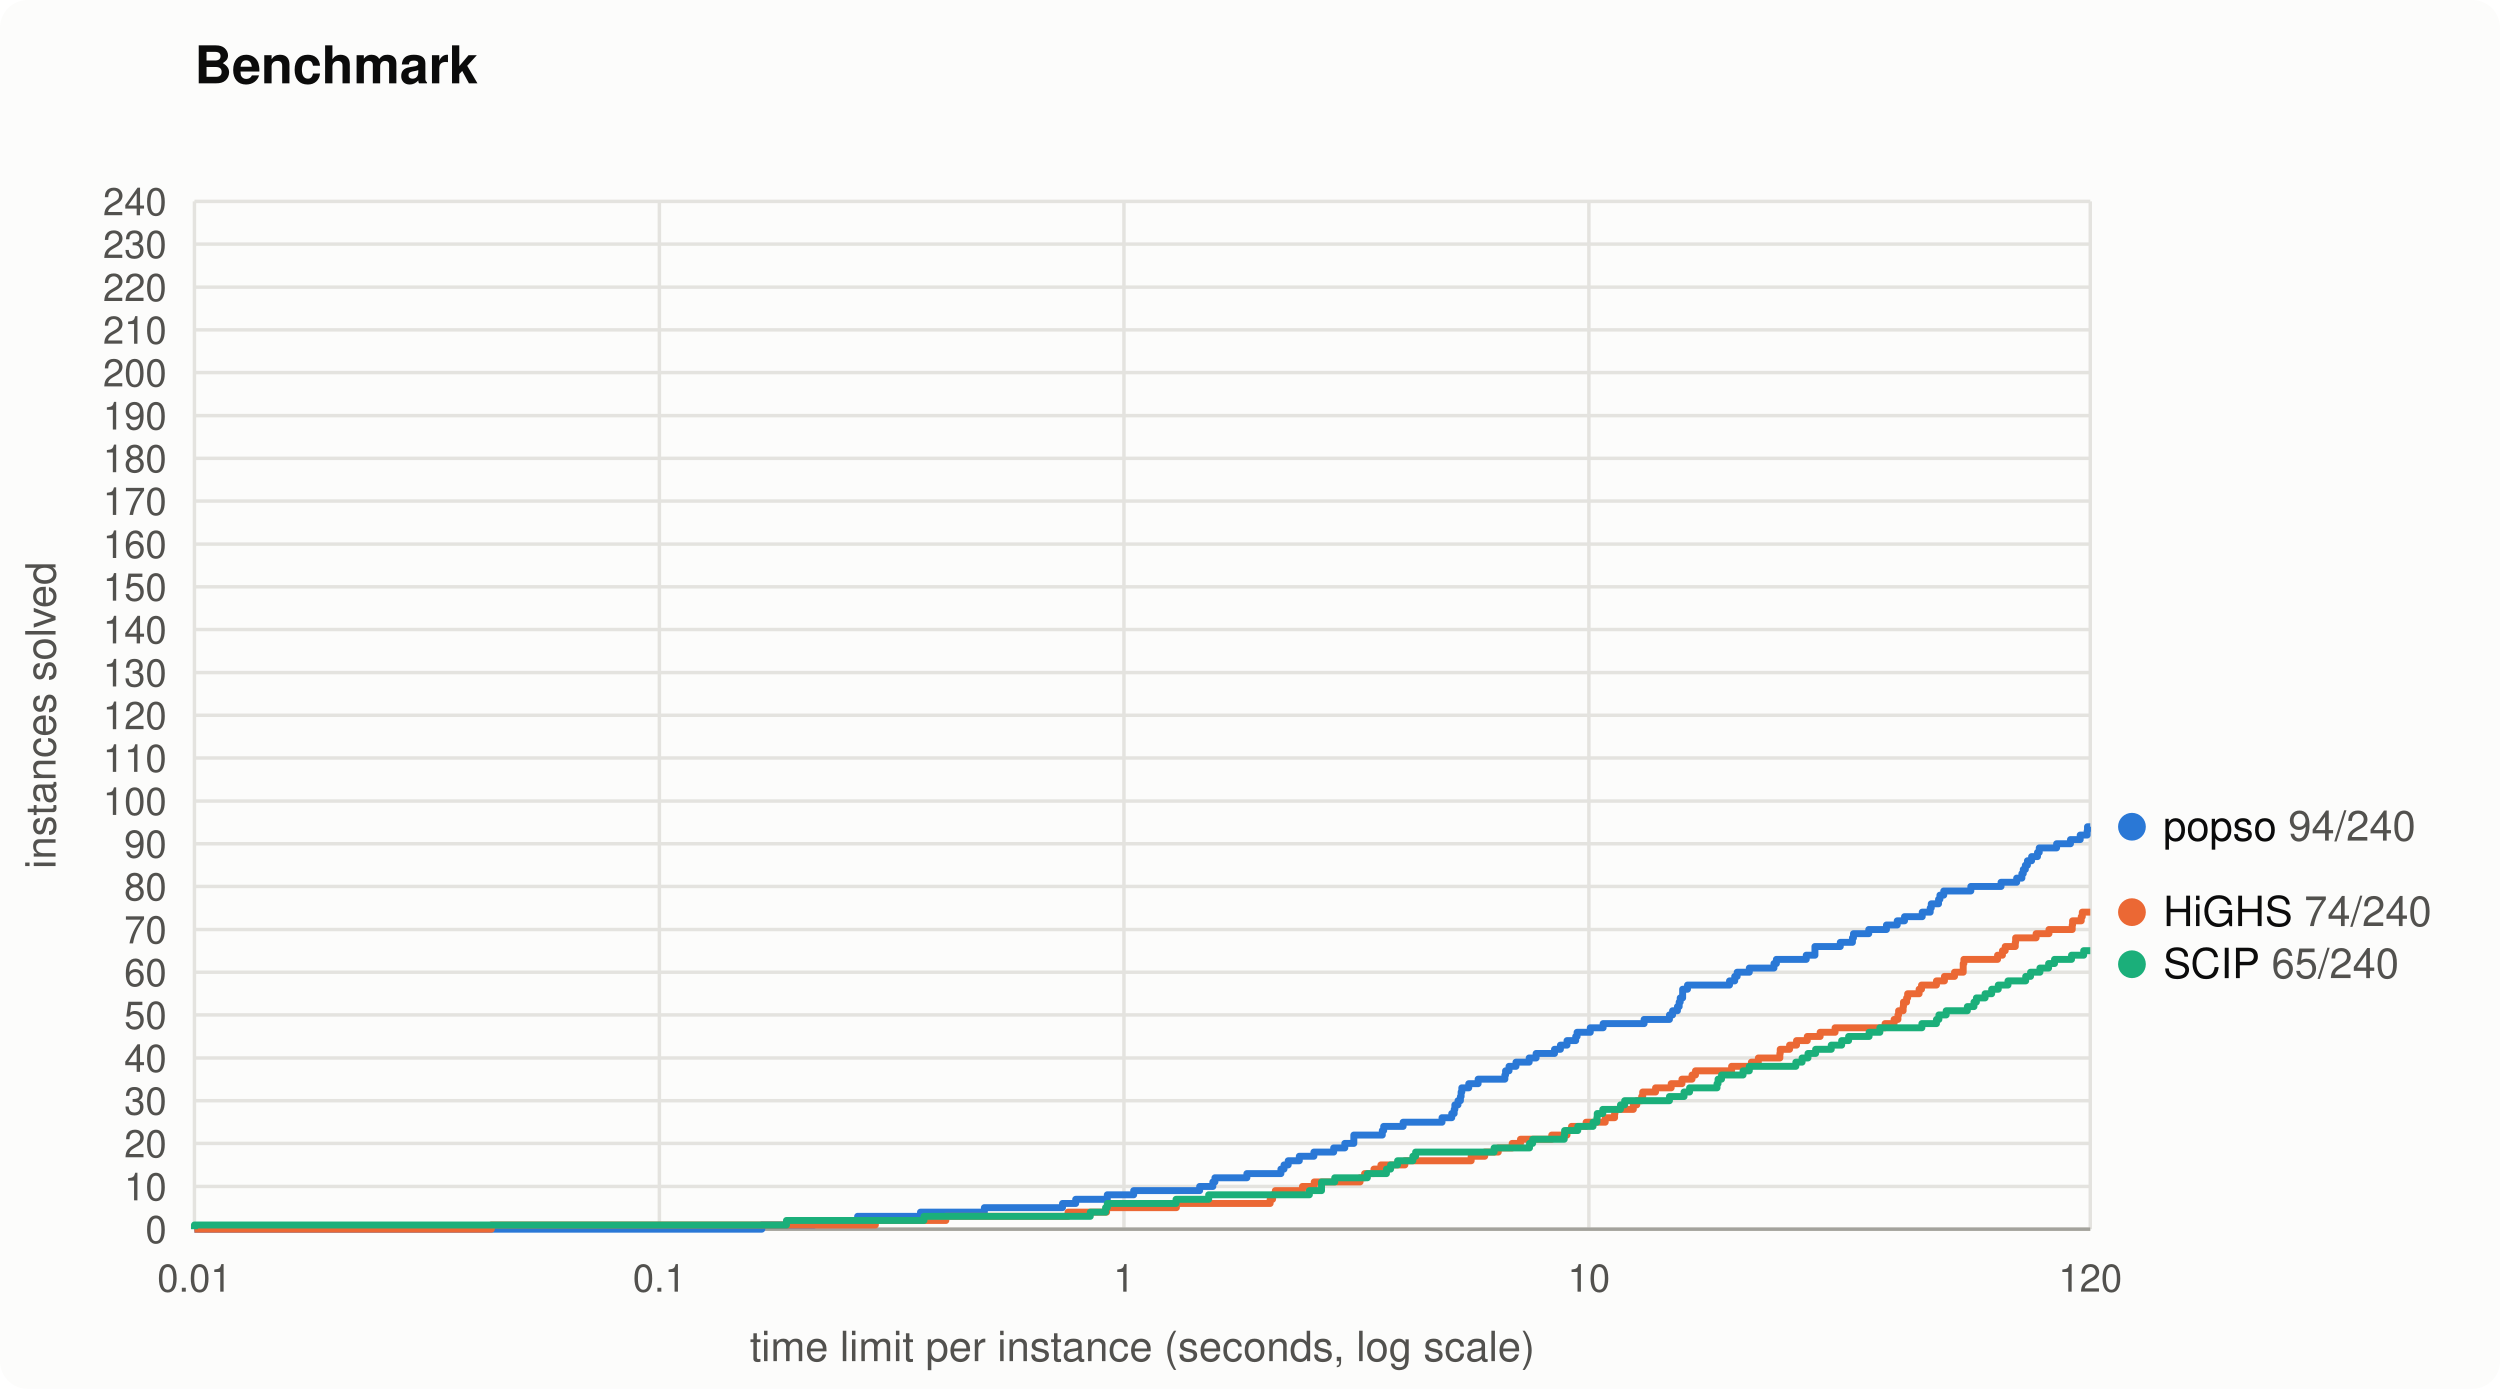
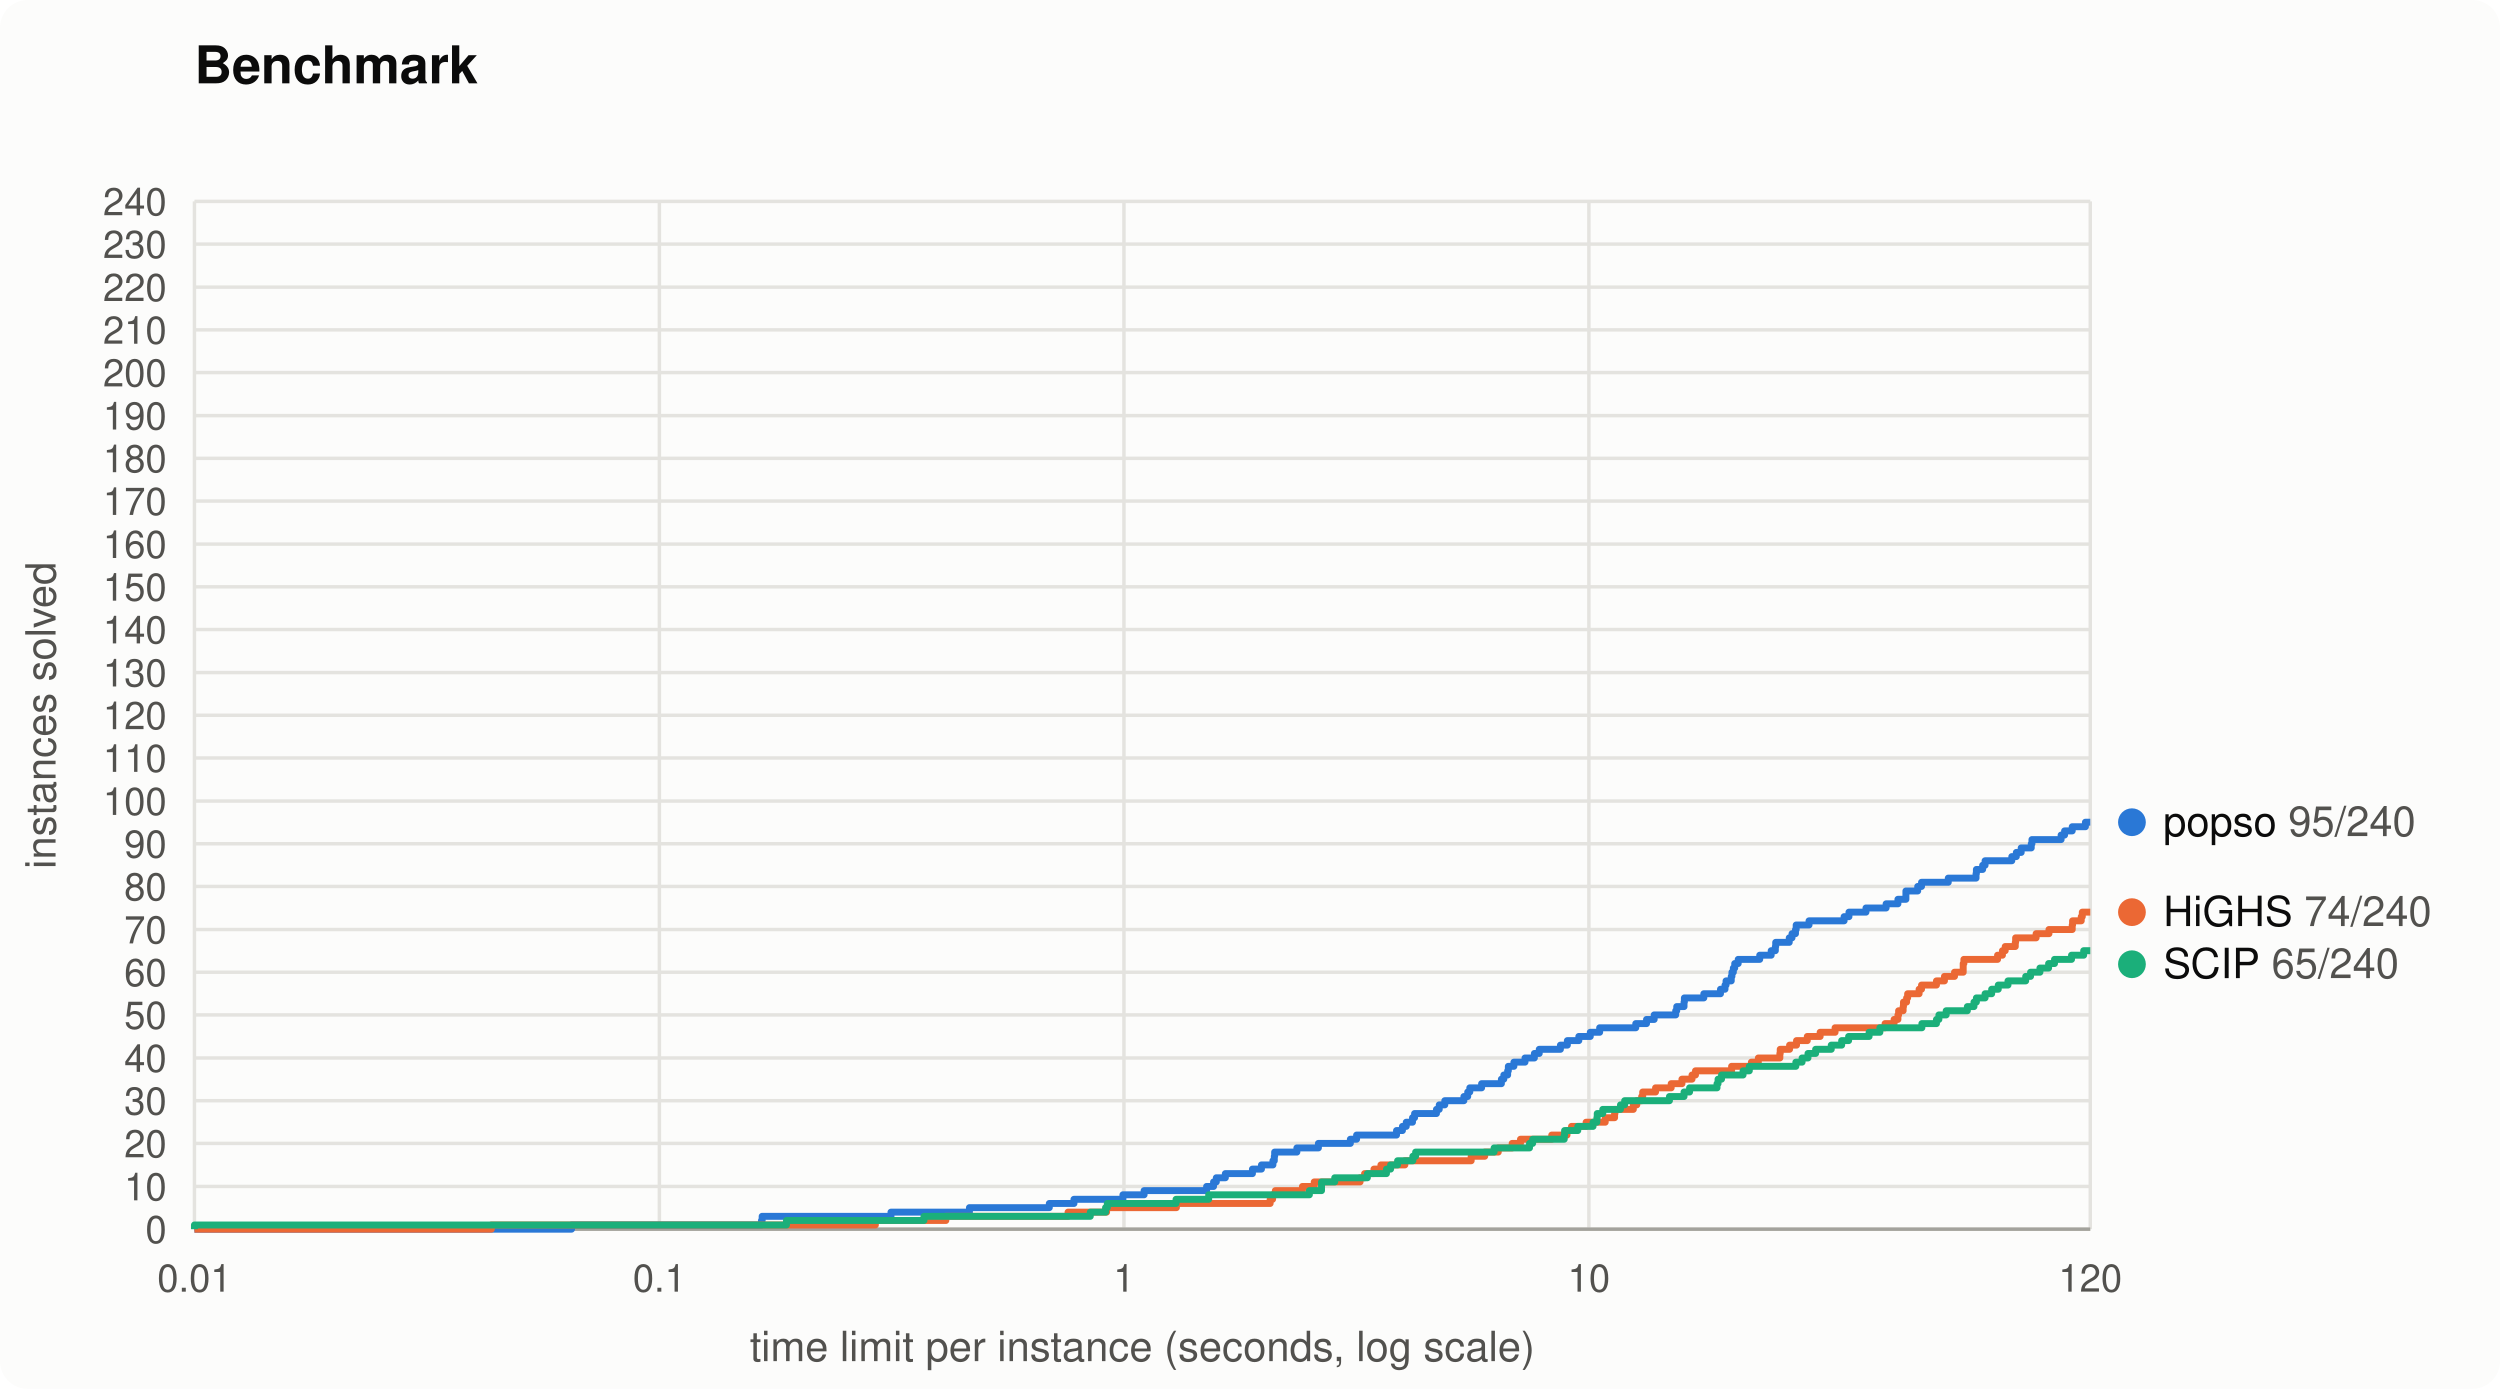
<svg xmlns="http://www.w3.org/2000/svg" viewBox="0 0 720 400" width="720" height="400" role="img" aria-label="Benchmark: instances solved versus time">
  <style>svg{font-family:-apple-system,BlinkMacSystemFont,'Segoe UI',Helvetica,Arial,sans-serif}.bg{fill:#fcfcfb}.t1{fill:#0b0b0b}.t2{fill:#52514e}.grid{stroke:#e4e3df}.axis{stroke:#a3a29c}.s-ours{stroke:#2a78d6}.f-ours{fill:#2a78d6}.s-highs{stroke:#eb6834}.f-highs{fill:#eb6834}.s-scip{stroke:#1baf7a}.f-scip{fill:#1baf7a}@media (prefers-color-scheme: dark){.bg{fill:#1a1a19}.t1{fill:#f0efec}.t2{fill:#c3c2b7}.grid{stroke:#333331}.axis{stroke:#6b6a64}.s-ours{stroke:#3987e5}.f-ours{fill:#3987e5}.s-highs{stroke:#d95926}.f-highs{fill:#d95926}.s-scip{stroke:#199e70}.f-scip{fill:#199e70}}</style>
  <rect class="bg" width="720" height="400" rx="8" />
  <text class="t1" x="56" y="24" font-size="15" font-weight="600">Benchmark</text>
  <text class="t2" x="56" y="42" font-size="12" />
  <line class="grid" x1="56" x2="602" y1="354.0" y2="354.0" stroke-width="1" />
  <text class="t2" x="48" y="358.0" font-size="11" text-anchor="end">0</text>
  <line class="grid" x1="56" x2="602" y1="341.7" y2="341.7" stroke-width="1" />
  <text class="t2" x="48" y="345.7" font-size="11" text-anchor="end">10</text>
  <line class="grid" x1="56" x2="602" y1="329.3" y2="329.3" stroke-width="1" />
  <text class="t2" x="48" y="333.3" font-size="11" text-anchor="end">20</text>
  <line class="grid" x1="56" x2="602" y1="317.0" y2="317.0" stroke-width="1" />
  <text class="t2" x="48" y="321.0" font-size="11" text-anchor="end">30</text>
  <line class="grid" x1="56" x2="602" y1="304.7" y2="304.7" stroke-width="1" />
  <text class="t2" x="48" y="308.7" font-size="11" text-anchor="end">40</text>
  <line class="grid" x1="56" x2="602" y1="292.3" y2="292.3" stroke-width="1" />
  <text class="t2" x="48" y="296.3" font-size="11" text-anchor="end">50</text>
  <line class="grid" x1="56" x2="602" y1="280.0" y2="280.0" stroke-width="1" />
  <text class="t2" x="48" y="284.0" font-size="11" text-anchor="end">60</text>
  <line class="grid" x1="56" x2="602" y1="267.7" y2="267.7" stroke-width="1" />
  <text class="t2" x="48" y="271.7" font-size="11" text-anchor="end">70</text>
  <line class="grid" x1="56" x2="602" y1="255.3" y2="255.3" stroke-width="1" />
  <text class="t2" x="48" y="259.3" font-size="11" text-anchor="end">80</text>
  <line class="grid" x1="56" x2="602" y1="243.0" y2="243.0" stroke-width="1" />
  <text class="t2" x="48" y="247.0" font-size="11" text-anchor="end">90</text>
  <line class="grid" x1="56" x2="602" y1="230.7" y2="230.7" stroke-width="1" />
  <text class="t2" x="48" y="234.7" font-size="11" text-anchor="end">100</text>
  <line class="grid" x1="56" x2="602" y1="218.3" y2="218.3" stroke-width="1" />
  <text class="t2" x="48" y="222.3" font-size="11" text-anchor="end">110</text>
  <line class="grid" x1="56" x2="602" y1="206.0" y2="206.0" stroke-width="1" />
  <text class="t2" x="48" y="210.0" font-size="11" text-anchor="end">120</text>
  <line class="grid" x1="56" x2="602" y1="193.7" y2="193.7" stroke-width="1" />
  <text class="t2" x="48" y="197.7" font-size="11" text-anchor="end">130</text>
  <line class="grid" x1="56" x2="602" y1="181.3" y2="181.3" stroke-width="1" />
  <text class="t2" x="48" y="185.3" font-size="11" text-anchor="end">140</text>
  <line class="grid" x1="56" x2="602" y1="169.0" y2="169.0" stroke-width="1" />
  <text class="t2" x="48" y="173.0" font-size="11" text-anchor="end">150</text>
  <line class="grid" x1="56" x2="602" y1="156.7" y2="156.7" stroke-width="1" />
  <text class="t2" x="48" y="160.7" font-size="11" text-anchor="end">160</text>
  <line class="grid" x1="56" x2="602" y1="144.3" y2="144.3" stroke-width="1" />
  <text class="t2" x="48" y="148.3" font-size="11" text-anchor="end">170</text>
  <line class="grid" x1="56" x2="602" y1="132.0" y2="132.0" stroke-width="1" />
  <text class="t2" x="48" y="136.0" font-size="11" text-anchor="end">180</text>
  <line class="grid" x1="56" x2="602" y1="119.7" y2="119.7" stroke-width="1" />
  <text class="t2" x="48" y="123.7" font-size="11" text-anchor="end">190</text>
  <line class="grid" x1="56" x2="602" y1="107.3" y2="107.3" stroke-width="1" />
  <text class="t2" x="48" y="111.3" font-size="11" text-anchor="end">200</text>
  <line class="grid" x1="56" x2="602" y1="95.0" y2="95.0" stroke-width="1" />
  <text class="t2" x="48" y="99.0" font-size="11" text-anchor="end">210</text>
  <line class="grid" x1="56" x2="602" y1="82.7" y2="82.7" stroke-width="1" />
  <text class="t2" x="48" y="86.7" font-size="11" text-anchor="end">220</text>
  <line class="grid" x1="56" x2="602" y1="70.3" y2="70.3" stroke-width="1" />
  <text class="t2" x="48" y="74.3" font-size="11" text-anchor="end">230</text>
  <line class="grid" x1="56" x2="602" y1="58.0" y2="58.0" stroke-width="1" />
  <text class="t2" x="48" y="62.0" font-size="11" text-anchor="end">240</text>
  <line class="grid" x1="56.0" x2="56.0" y1="58" y2="354" stroke-width="1" />
  <text class="t2" x="56.0" y="372" font-size="11" text-anchor="middle">0.01</text>
  <line class="grid" x1="189.9" x2="189.9" y1="58" y2="354" stroke-width="1" />
  <text class="t2" x="189.9" y="372" font-size="11" text-anchor="middle">0.1</text>
  <line class="grid" x1="323.7" x2="323.7" y1="58" y2="354" stroke-width="1" />
  <text class="t2" x="323.7" y="372" font-size="11" text-anchor="middle">1</text>
  <line class="grid" x1="457.6" x2="457.6" y1="58" y2="354" stroke-width="1" />
  <text class="t2" x="457.6" y="372" font-size="11" text-anchor="middle">10</text>
  <line class="grid" x1="602.0" x2="602.0" y1="58" y2="354" stroke-width="1" />
  <text class="t2" x="602.0" y="372" font-size="11" text-anchor="middle">120</text>
  <line class="axis" x1="56" x2="602" y1="354" y2="354" stroke-width="1" />
  <text class="t2" x="329.0" y="392" font-size="12" text-anchor="middle">time limit per instance (seconds, log scale)</text>
  <text class="t2" transform="translate(16 206.0) rotate(-90)" font-size="12" text-anchor="middle">instances solved</text>
-   <path class="s-ours" d="M56.0 354.0 L219.4 354.0 L219.4 352.8 L234.4 352.8 L234.4 351.5 L247.0 351.5 L247.0 350.3 L265.1 350.3 L265.1 349.1 L283.5 349.1 L283.5 347.8 L306.0 347.8 L306.0 346.6 L309.8 346.6 L309.8 345.4 L318.9 345.4 L318.9 344.1 L326.5 344.1 L326.5 342.9 L345.5 342.9 L345.5 341.7 L349.3 341.7 L349.3 340.4 L349.9 340.4 L349.9 339.2 L359.1 339.2 L359.1 338.0 L368.9 338.0 L368.9 336.7 L369.8 336.7 L369.8 335.5 L371.0 335.5 L371.0 334.3 L374.2 334.3 L374.2 333.0 L378.4 333.0 L378.4 331.8 L384.1 331.8 L384.1 330.6 L387.3 330.6 L387.3 329.3 L389.9 329.3 L389.9 328.1 L389.9 328.1 L389.9 326.9 L398.1 326.9 L398.1 325.6 L398.5 325.6 L398.5 324.4 L404.1 324.4 L404.1 323.2 L415.3 323.2 L415.3 321.9 L418.1 321.9 L418.1 320.7 L418.8 320.7 L418.8 319.5 L419.0 319.5 L419.0 318.2 L419.9 318.2 L419.9 317.0 L420.6 317.0 L420.6 315.8 L420.8 315.8 L420.8 314.5 L421.0 314.5 L421.0 313.3 L423.0 313.3 L423.0 312.1 L425.7 312.1 L425.7 310.8 L433.4 310.8 L433.4 309.6 L433.6 309.6 L433.6 308.4 L434.6 308.4 L434.6 307.1 L436.6 307.1 L436.6 305.9 L440.4 305.9 L440.4 304.7 L442.4 304.7 L442.4 303.4 L447.7 303.4 L447.7 302.2 L449.4 302.2 L449.4 301.0 L451.3 301.0 L451.3 299.7 L453.8 299.7 L453.8 298.5 L454.2 298.5 L454.2 297.3 L458.0 297.3 L458.0 296.0 L461.7 296.0 L461.7 294.8 L473.5 294.8 L473.5 293.6 L480.8 293.6 L480.8 292.3 L481.7 292.3 L481.7 291.1 L483.1 291.1 L483.1 289.9 L483.6 289.9 L483.6 288.6 L483.9 288.6 L483.9 287.4 L484.6 287.4 L484.6 286.2 L484.6 286.2 L484.6 284.9 L486.0 284.9 L486.0 283.7 L498.1 283.7 L498.1 282.5 L499.6 282.5 L499.6 281.2 L500.3 281.2 L500.3 280.0 L503.8 280.0 L503.8 278.8 L510.9 278.8 L510.9 277.5 L511.6 277.5 L511.6 276.3 L520.2 276.3 L520.2 275.1 L522.7 275.1 L522.7 273.8 L522.7 273.8 L522.7 272.6 L530.0 272.6 L530.0 271.4 L533.5 271.4 L533.5 270.1 L533.8 270.1 L533.8 268.9 L538.2 268.9 L538.2 267.7 L543.3 267.7 L543.3 266.4 L546.4 266.4 L546.4 265.2 L548.5 265.2 L548.5 264.0 L553.6 264.0 L553.6 262.7 L555.9 262.7 L555.9 261.5 L556.2 261.5 L556.2 260.3 L558.3 260.3 L558.3 259.0 L558.7 259.0 L558.7 257.8 L559.8 257.8 L559.8 256.6 L567.6 256.6 L567.6 255.3 L576.3 255.3 L576.3 254.1 L580.8 254.1 L580.8 252.9 L582.3 252.9 L582.3 251.6 L582.7 251.6 L582.7 250.4 L583.3 250.4 L583.3 249.2 L583.9 249.2 L583.9 247.9 L585.1 247.9 L585.1 246.7 L586.8 246.7 L586.8 245.5 L587.3 245.5 L587.3 244.2 L592.3 244.2 L592.3 243.0 L596.3 243.0 L596.3 241.8 L599.1 241.8 L599.1 240.5 L601.1 240.5 L601.1 239.3 L601.2 239.3 L601.2 238.1 L602.0 238.1" fill="none" stroke-width="2" stroke-linejoin="round" />
+   <path class="s-ours" d="M56.0 354.0 L164.6 354.0 L164.6 352.8 L219.3 352.8 L219.3 351.5 L219.5 351.5 L219.5 350.3 L256.6 350.3 L256.6 349.1 L279.2 349.1 L279.2 347.8 L302.2 347.8 L302.2 346.6 L309.3 346.6 L309.3 345.4 L323.4 345.4 L323.4 344.1 L329.5 344.1 L329.5 342.9 L347.5 342.9 L347.5 341.7 L349.5 341.7 L349.5 340.4 L350.3 340.4 L350.3 339.2 L352.9 339.2 L352.9 338.0 L360.7 338.0 L360.7 336.7 L363.3 336.7 L363.3 335.5 L366.6 335.5 L366.6 334.3 L367.0 334.3 L367.0 333.0 L367.1 333.0 L367.1 331.8 L373.5 331.8 L373.5 330.6 L379.7 330.6 L379.7 329.3 L388.9 329.3 L388.9 328.1 L390.7 328.1 L390.7 326.9 L402.2 326.9 L402.2 325.6 L403.9 325.6 L403.9 324.4 L405.0 324.4 L405.0 323.2 L406.8 323.2 L406.8 321.9 L407.4 321.9 L407.4 320.7 L413.7 320.7 L413.7 319.5 L414.5 319.5 L414.5 318.2 L416.1 318.2 L416.1 317.0 L421.6 317.0 L421.6 315.8 L422.7 315.8 L422.7 314.5 L423.3 314.5 L423.3 313.3 L426.7 313.3 L426.7 312.1 L432.4 312.1 L432.4 310.8 L433.1 310.8 L433.1 309.6 L434.2 309.6 L434.2 308.4 L434.4 308.4 L434.4 307.1 L436.0 307.1 L436.0 305.9 L439.2 305.9 L439.2 304.7 L441.9 304.7 L441.9 303.4 L443.3 303.4 L443.3 302.2 L449.4 302.2 L449.4 301.0 L451.4 301.0 L451.4 299.7 L454.7 299.7 L454.7 298.5 L458.0 298.5 L458.0 297.3 L460.7 297.3 L460.7 296.0 L471.1 296.0 L471.1 294.8 L474.2 294.8 L474.2 293.6 L476.4 293.6 L476.4 292.3 L482.6 292.3 L482.6 291.1 L482.9 291.1 L482.9 289.9 L485.0 289.9 L485.0 288.6 L485.1 288.6 L485.1 287.4 L490.7 287.4 L490.7 286.2 L495.5 286.2 L495.5 284.9 L496.8 284.9 L496.8 283.7 L497.1 283.7 L497.1 282.5 L498.6 282.5 L498.6 281.2 L498.8 281.2 L498.8 280.0 L499.2 280.0 L499.2 278.8 L499.6 278.8 L499.6 277.5 L500.6 277.5 L500.6 276.3 L506.8 276.3 L506.8 275.1 L510.1 275.1 L510.1 273.8 L511.3 273.8 L511.3 272.6 L511.4 272.6 L511.4 271.4 L515.3 271.4 L515.3 270.1 L516.1 270.1 L516.1 268.9 L517.1 268.9 L517.1 267.7 L517.3 267.7 L517.3 266.4 L521.0 266.4 L521.0 265.2 L531.1 265.2 L531.1 264.0 L532.5 264.0 L532.5 262.7 L537.4 262.7 L537.4 261.5 L543.2 261.5 L543.2 260.3 L546.6 260.3 L546.6 259.0 L548.9 259.0 L548.9 257.8 L548.9 257.8 L548.9 256.6 L552.3 256.6 L552.3 255.3 L553.4 255.3 L553.4 254.1 L561.1 254.1 L561.1 252.9 L569.1 252.9 L569.1 251.6 L569.2 251.6 L569.2 250.4 L571.0 250.4 L571.0 249.2 L571.7 249.2 L571.7 247.9 L579.4 247.9 L579.4 246.7 L580.7 246.7 L580.7 245.5 L582.1 245.5 L582.1 244.2 L585.0 244.2 L585.0 243.0 L585.2 243.0 L585.2 241.8 L593.6 241.8 L593.6 240.5 L594.6 240.5 L594.6 239.3 L596.8 239.3 L596.8 238.1 L600.6 238.1 L600.6 236.8 L602.0 236.8" fill="none" stroke-width="2" stroke-linejoin="round" />
  <path class="s-highs" d="M56.0 354.0 L141.5 354.0 L141.5 352.8 L252.1 352.8 L252.1 351.5 L272.4 351.5 L272.4 350.3 L307.6 350.3 L307.6 349.1 L318.7 349.1 L318.7 347.8 L338.8 347.8 L338.8 346.6 L365.8 346.6 L365.8 345.4 L366.5 345.4 L366.5 344.1 L367.3 344.1 L367.3 342.9 L375.1 342.9 L375.1 341.7 L378.5 341.7 L378.5 340.4 L391.7 340.4 L391.7 339.2 L393.0 339.2 L393.0 338.0 L395.7 338.0 L395.7 336.7 L397.7 336.7 L397.7 335.5 L404.6 335.5 L404.6 334.3 L423.7 334.3 L423.7 333.0 L427.6 333.0 L427.6 331.8 L431.5 331.8 L431.5 330.6 L435.5 330.6 L435.5 329.3 L437.9 329.3 L437.9 328.1 L446.9 328.1 L446.9 326.9 L451.3 326.9 L451.3 325.6 L452.6 325.6 L452.6 324.4 L456.8 324.4 L456.8 323.2 L462.3 323.2 L462.3 321.9 L465.0 321.9 L465.0 320.7 L465.1 320.7 L465.1 319.5 L470.4 319.5 L470.4 318.2 L471.4 318.2 L471.4 317.0 L472.8 317.0 L472.8 315.8 L473.1 315.8 L473.1 314.5 L476.8 314.5 L476.8 313.3 L481.3 313.3 L481.3 312.1 L484.4 312.1 L484.4 310.8 L487.3 310.8 L487.3 309.6 L488.3 309.6 L488.3 308.4 L498.7 308.4 L498.7 307.1 L504.4 307.1 L504.4 305.9 L506.4 305.9 L506.4 304.7 L512.6 304.7 L512.6 303.4 L512.7 303.4 L512.7 302.2 L515.4 302.2 L515.4 301.0 L517.4 301.0 L517.4 299.7 L520.5 299.7 L520.5 298.5 L524.2 298.5 L524.2 297.3 L528.5 297.3 L528.5 296.0 L542.9 296.0 L542.9 294.8 L545.5 294.8 L545.5 293.6 L546.6 293.6 L546.6 292.3 L546.8 292.3 L546.8 291.1 L548.1 291.1 L548.1 289.9 L548.2 289.9 L548.2 288.6 L549.1 288.6 L549.1 287.4 L549.4 287.4 L549.4 286.2 L552.7 286.2 L552.7 284.9 L553.4 284.9 L553.4 283.7 L557.7 283.7 L557.7 282.5 L560.0 282.5 L560.0 281.2 L562.9 281.2 L562.9 280.0 L565.4 280.0 L565.4 278.8 L565.4 278.8 L565.4 277.5 L565.6 277.5 L565.6 276.3 L575.3 276.3 L575.3 275.1 L576.7 275.1 L576.7 273.8 L577.5 273.8 L577.5 272.6 L580.4 272.6 L580.4 271.4 L580.5 271.4 L580.5 270.1 L586.4 270.1 L586.4 268.9 L590.1 268.9 L590.1 267.7 L596.8 267.7 L596.8 266.4 L596.9 266.4 L596.9 265.2 L599.4 265.2 L599.4 264.0 L599.7 264.0 L599.7 262.7 L602.0 262.7" fill="none" stroke-width="2" stroke-linejoin="round" />
  <path class="s-scip" d="M56.0 354.0 L56.0 354.0 L56.0 352.8 L226.5 352.8 L226.5 351.5 L266.1 351.5 L266.1 350.3 L314.0 350.3 L314.0 349.1 L318.4 349.1 L318.4 347.8 L318.9 347.8 L318.9 346.6 L338.7 346.6 L338.7 345.4 L348.1 345.4 L348.1 344.1 L377.1 344.1 L377.1 342.9 L380.6 342.9 L380.6 341.7 L380.6 341.7 L380.6 340.4 L384.4 340.4 L384.4 339.2 L393.8 339.2 L393.8 338.0 L399.3 338.0 L399.3 336.7 L400.5 336.7 L400.5 335.5 L402.5 335.5 L402.5 334.3 L406.9 334.3 L406.9 333.0 L407.7 333.0 L407.7 331.8 L430.3 331.8 L430.3 330.6 L440.5 330.6 L440.5 329.3 L441.4 329.3 L441.4 328.1 L450.5 328.1 L450.5 326.9 L450.6 326.9 L450.6 325.6 L454.4 325.6 L454.4 324.4 L458.8 324.4 L458.8 323.2 L459.9 323.2 L459.9 321.9 L460.0 321.9 L460.0 320.7 L461.6 320.7 L461.6 319.5 L466.7 319.5 L466.7 318.2 L467.9 318.2 L467.9 317.0 L480.8 317.0 L480.8 315.8 L485.0 315.8 L485.0 314.5 L486.6 314.5 L486.6 313.3 L494.5 313.3 L494.5 312.1 L494.8 312.1 L494.8 310.8 L495.8 310.8 L495.8 309.6 L502.0 309.6 L502.0 308.4 L503.8 308.4 L503.8 307.1 L517.2 307.1 L517.2 305.9 L519.0 305.9 L519.0 304.7 L520.7 304.7 L520.7 303.4 L522.9 303.4 L522.9 302.2 L527.4 302.2 L527.4 301.0 L530.4 301.0 L530.4 299.7 L532.4 299.7 L532.4 298.5 L538.3 298.5 L538.3 297.3 L541.4 297.3 L541.4 296.0 L553.5 296.0 L553.5 294.8 L557.7 294.8 L557.7 293.6 L558.4 293.6 L558.4 292.3 L560.5 292.3 L560.5 291.1 L566.6 291.1 L566.6 289.9 L568.5 289.9 L568.5 288.6 L569.2 288.6 L569.2 287.4 L571.7 287.4 L571.7 286.2 L573.6 286.2 L573.6 284.9 L575.5 284.9 L575.5 283.7 L578.3 283.7 L578.3 282.5 L583.4 282.5 L583.4 281.2 L584.8 281.2 L584.8 280.0 L587.5 280.0 L587.5 278.8 L590.0 278.8 L590.0 277.5 L591.7 277.5 L591.7 276.3 L596.6 276.3 L596.6 275.1 L600.1 275.1 L600.1 273.8 L602.0 273.8" fill="none" stroke-width="2" stroke-linejoin="round" />
-   <circle class="f-ours" cx="614.0" cy="238.1" r="4" />
-   <text class="t1" x="623.0" y="242.1" font-size="12">popso <tspan class="t2">94/240</tspan>
+   <circle class="f-ours" cx="614.0" cy="236.8" r="4" />
+   <text class="t1" x="623.0" y="240.8" font-size="12">popso <tspan class="t2">95/240</tspan>
  </text>
  <circle class="f-highs" cx="614.0" cy="262.7" r="4" />
  <text class="t1" x="623.0" y="266.7" font-size="12">HiGHS <tspan class="t2">74/240</tspan>
  </text>
  <circle class="f-scip" cx="614.0" cy="277.7" r="4" />
  <text class="t1" x="623.0" y="281.7" font-size="12">SCIP <tspan class="t2">65/240</tspan>
  </text>
</svg>
